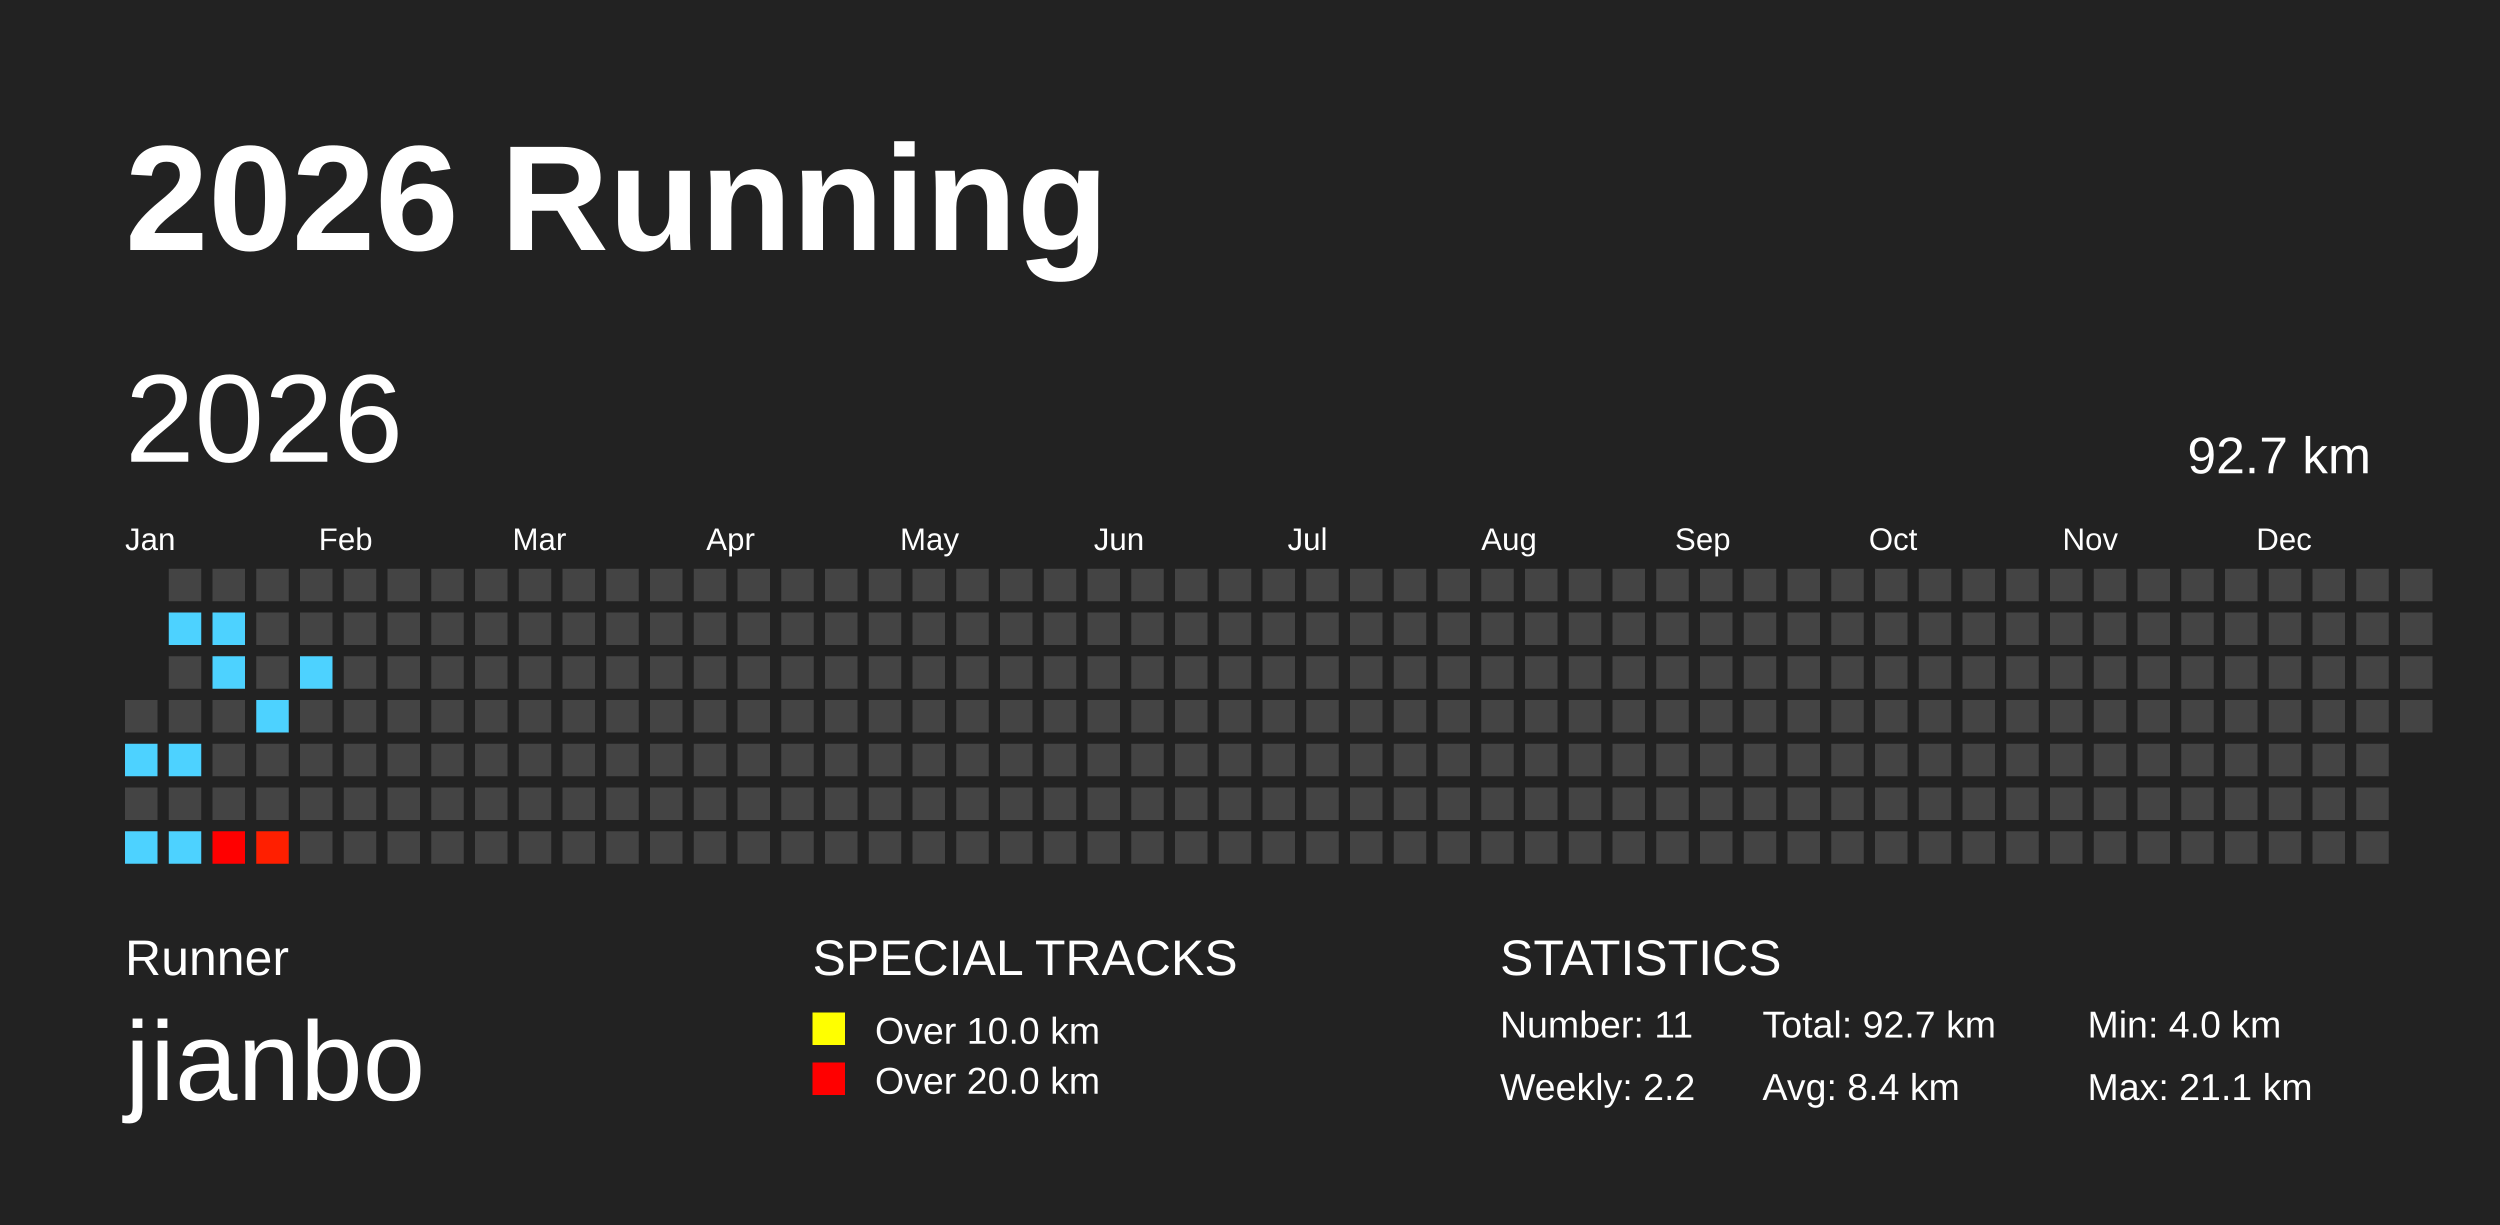
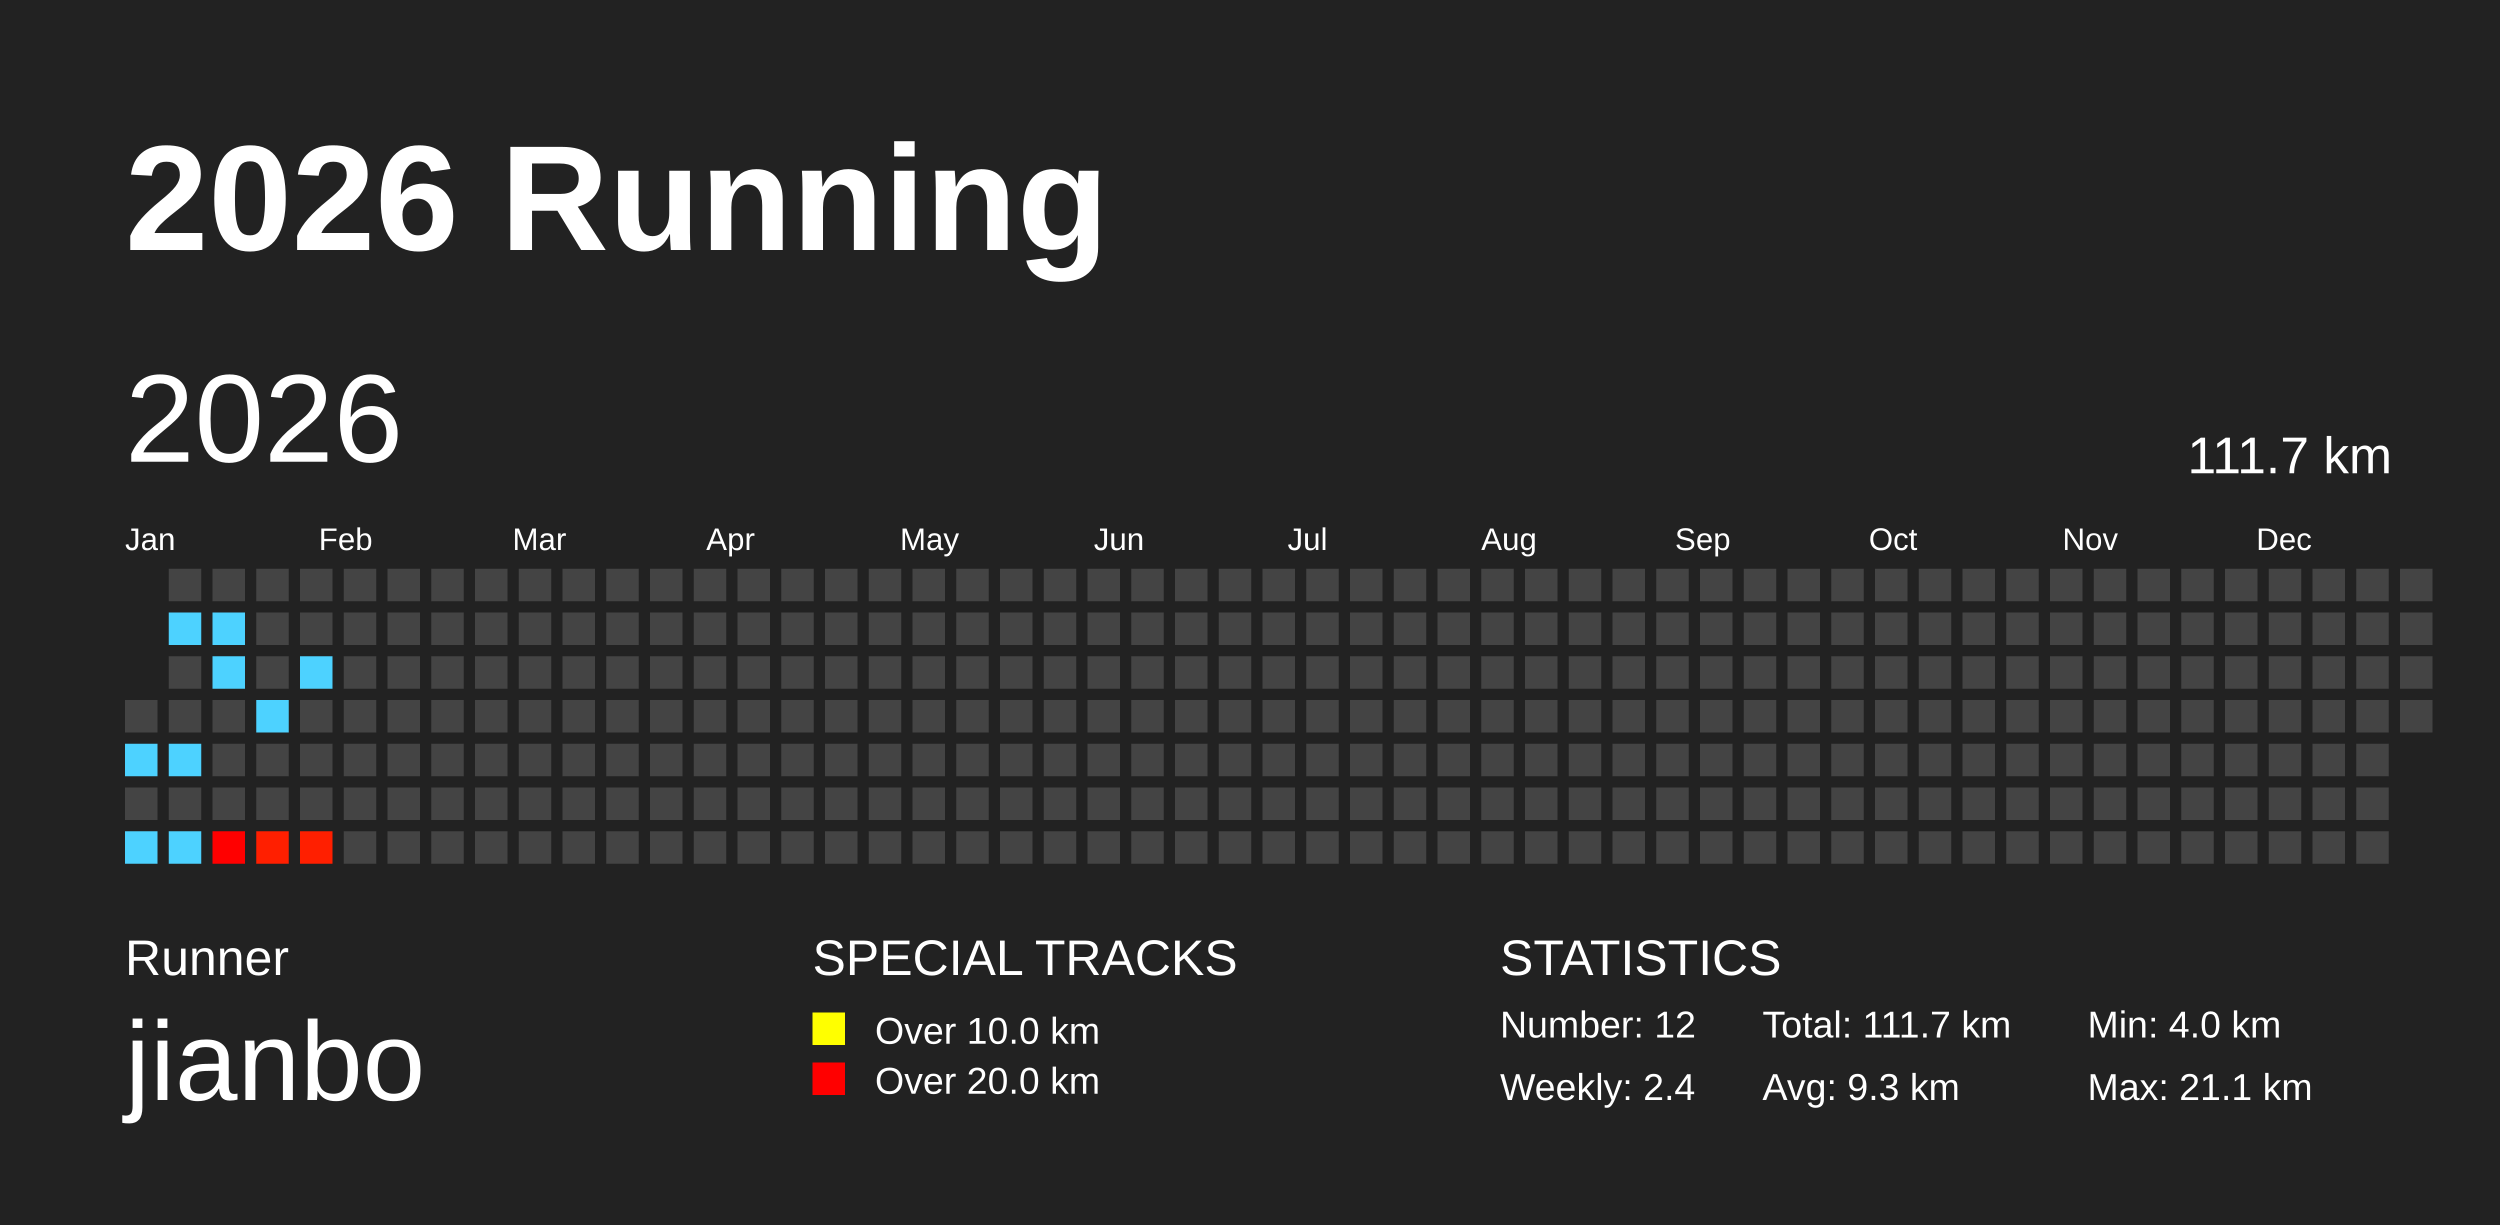
<svg xmlns="http://www.w3.org/2000/svg" baseProfile="full" height="98mm" version="1.1" viewBox="0,0,200,98" width="200mm">
  <defs />
  <rect fill="#222222" height="98" width="200" x="0" y="0" />
  <text fill="#FFFFFF" style="font-size:12px; font-family:Arial; font-weight:bold;" x="10" y="20">2026 Running</text>
  <text fill="#FFFFFF" style="font-size:4px; font-family:Arial" x="10" y="78">Runner</text>
  <text fill="#FFFFFF" style="font-size:9px; font-family:Arial" x="10" y="88">jianbo</text>
  <text fill="#FFFFFF" style="font-size:4px; font-family:Arial" x="65" y="78">SPECIAL TRACKS</text>
  <rect fill="yellow" height="2.6" width="2.6" x="65" y="81" />
  <text fill="#FFFFFF" style="font-size:3px; font-family:Arial" x="70" y="83.5">Over 10.0 km</text>
  <rect fill="red" height="2.6" width="2.6" x="65" y="85" />
  <text fill="#FFFFFF" style="font-size:3px; font-family:Arial" x="70" y="87.5">Over 20.0 km</text>
  <text fill="#FFFFFF" style="font-size:4px; font-family:Arial" x="120" y="78">STATISTICS</text>
-   <text fill="#FFFFFF" style="font-size:3px; font-family:Arial" x="120" y="83">Number: 11</text>
-   <text fill="#FFFFFF" style="font-size:3px; font-family:Arial" x="120" y="88">Weekly: 2.2</text>
-   <text fill="#FFFFFF" style="font-size:3px; font-family:Arial" x="141" y="83">Total: 92.7 km</text>
-   <text fill="#FFFFFF" style="font-size:3px; font-family:Arial" x="141" y="88">Avg: 8.4 km</text>
+   <text fill="#FFFFFF" style="font-size:3px; font-family:Arial" x="120" y="83">Number: 12</text>
+   <text fill="#FFFFFF" style="font-size:3px; font-family:Arial" x="120" y="88">Weekly: 2.4</text>
+   <text fill="#FFFFFF" style="font-size:3px; font-family:Arial" x="141" y="83">Total: 111.7 km</text>
+   <text fill="#FFFFFF" style="font-size:3px; font-family:Arial" x="141" y="88">Avg: 9.3 km</text>
  <text fill="#FFFFFF" style="font-size:3px; font-family:Arial" x="167" y="83">Min: 4.0 km</text>
  <text fill="#FFFFFF" style="font-size:3px; font-family:Arial" x="167" y="88">Max: 21.1 km</text>
  <text dominant-baseline="hanging" fill="#FFFFFF" style="font-size:10.0px; font-family:Arial;" x="10" y="30">2026</text>
-   <text dominant-baseline="hanging" fill="#FFFFFF" style="font-size:4.125px; font-family:Arial;" x="175" y="35">92.7 km</text>
+   <text dominant-baseline="hanging" fill="#FFFFFF" style="font-size:4.125px; font-family:Arial;" x="175" y="35">111.7 km</text>
  <text fill="#FFFFFF" style="font-size:2.5px; font-family:Arial" x="10.0" y="44">Jan</text>
  <text fill="#FFFFFF" style="font-size:2.5px; font-family:Arial" x="25.5" y="44">Feb</text>
  <text fill="#FFFFFF" style="font-size:2.5px; font-family:Arial" x="41.0" y="44">Mar</text>
  <text fill="#FFFFFF" style="font-size:2.5px; font-family:Arial" x="56.5" y="44">Apr</text>
  <text fill="#FFFFFF" style="font-size:2.5px; font-family:Arial" x="72.0" y="44">May</text>
  <text fill="#FFFFFF" style="font-size:2.5px; font-family:Arial" x="87.5" y="44">Jun</text>
  <text fill="#FFFFFF" style="font-size:2.5px; font-family:Arial" x="103.0" y="44">Jul</text>
  <text fill="#FFFFFF" style="font-size:2.5px; font-family:Arial" x="118.5" y="44">Aug</text>
  <text fill="#FFFFFF" style="font-size:2.5px; font-family:Arial" x="134.0" y="44">Sep</text>
  <text fill="#FFFFFF" style="font-size:2.5px; font-family:Arial" x="149.5" y="44">Oct</text>
  <text fill="#FFFFFF" style="font-size:2.5px; font-family:Arial" x="165.0" y="44">Nov</text>
  <text fill="#FFFFFF" style="font-size:2.5px; font-family:Arial" x="180.5" y="44">Dec</text>
  <rect fill="#444444" height="2.6" width="2.6" x="10.0" y="56.0" />
  <rect fill="#4dd2ff" height="2.6" width="2.6" x="10.0" y="59.5" />
  <rect fill="#444444" height="2.6" width="2.6" x="10.0" y="63.0" />
  <rect fill="#4dd2ff" height="2.6" width="2.6" x="10.0" y="66.5" />
  <rect fill="#444444" height="2.6" width="2.6" x="13.5" y="45.5" />
  <rect fill="#4dd2ff" height="2.6" width="2.6" x="13.5" y="49.0" />
  <rect fill="#444444" height="2.6" width="2.6" x="13.5" y="52.5" />
  <rect fill="#444444" height="2.6" width="2.6" x="13.5" y="56.0" />
  <rect fill="#4dd2ff" height="2.6" width="2.6" x="13.5" y="59.5" />
  <rect fill="#444444" height="2.6" width="2.6" x="13.5" y="63.0" />
  <rect fill="#4dd2ff" height="2.6" width="2.6" x="13.5" y="66.5" />
  <rect fill="#444444" height="2.6" width="2.6" x="17.0" y="45.5" />
  <rect fill="#4dd2ff" height="2.6" width="2.6" x="17.0" y="49.0" />
  <rect fill="#4dd2ff" height="2.6" width="2.6" x="17.0" y="52.5" />
  <rect fill="#444444" height="2.6" width="2.6" x="17.0" y="56.0" />
  <rect fill="#444444" height="2.6" width="2.6" x="17.0" y="59.5" />
  <rect fill="#444444" height="2.6" width="2.6" x="17.0" y="63.0" />
  <rect fill="red" height="2.6" width="2.6" x="17.0" y="66.5" />
  <rect fill="#444444" height="2.6" width="2.6" x="20.5" y="45.5" />
  <rect fill="#444444" height="2.6" width="2.6" x="20.5" y="49.0" />
  <rect fill="#444444" height="2.6" width="2.6" x="20.5" y="52.5" />
  <rect fill="#4dd2ff" height="2.6" width="2.6" x="20.5" y="56.0" />
  <rect fill="#444444" height="2.6" width="2.6" x="20.5" y="59.5" />
  <rect fill="#444444" height="2.6" width="2.6" x="20.5" y="63.0" />
  <rect fill="#ff1f00" height="2.6" width="2.6" x="20.5" y="66.5" />
  <rect fill="#444444" height="2.6" width="2.6" x="24.0" y="45.5" />
  <rect fill="#444444" height="2.6" width="2.6" x="24.0" y="49.0" />
  <rect fill="#4dd2ff" height="2.6" width="2.6" x="24.0" y="52.5" />
  <rect fill="#444444" height="2.6" width="2.6" x="24.0" y="56.0" />
  <rect fill="#444444" height="2.6" width="2.6" x="24.0" y="59.5" />
  <rect fill="#444444" height="2.6" width="2.6" x="24.0" y="63.0" />
-   <rect fill="#444444" height="2.6" width="2.6" x="24.0" y="66.5" />
+   <rect fill="#ff1f00" height="2.6" width="2.6" x="24.0" y="66.5" />
  <rect fill="#444444" height="2.6" width="2.6" x="27.5" y="45.5" />
  <rect fill="#444444" height="2.6" width="2.6" x="27.5" y="49.0" />
  <rect fill="#444444" height="2.6" width="2.6" x="27.5" y="52.5" />
  <rect fill="#444444" height="2.6" width="2.6" x="27.5" y="56.0" />
  <rect fill="#444444" height="2.6" width="2.6" x="27.5" y="59.5" />
  <rect fill="#444444" height="2.6" width="2.6" x="27.5" y="63.0" />
  <rect fill="#444444" height="2.6" width="2.6" x="27.5" y="66.5" />
  <rect fill="#444444" height="2.6" width="2.6" x="31.0" y="45.5" />
  <rect fill="#444444" height="2.6" width="2.6" x="31.0" y="49.0" />
  <rect fill="#444444" height="2.6" width="2.6" x="31.0" y="52.5" />
  <rect fill="#444444" height="2.6" width="2.6" x="31.0" y="56.0" />
  <rect fill="#444444" height="2.6" width="2.6" x="31.0" y="59.5" />
  <rect fill="#444444" height="2.6" width="2.6" x="31.0" y="63.0" />
  <rect fill="#444444" height="2.6" width="2.6" x="31.0" y="66.5" />
  <rect fill="#444444" height="2.6" width="2.6" x="34.5" y="45.5" />
  <rect fill="#444444" height="2.6" width="2.6" x="34.5" y="49.0" />
  <rect fill="#444444" height="2.6" width="2.6" x="34.5" y="52.5" />
  <rect fill="#444444" height="2.6" width="2.6" x="34.5" y="56.0" />
  <rect fill="#444444" height="2.6" width="2.6" x="34.5" y="59.5" />
  <rect fill="#444444" height="2.6" width="2.6" x="34.5" y="63.0" />
  <rect fill="#444444" height="2.6" width="2.6" x="34.5" y="66.5" />
  <rect fill="#444444" height="2.6" width="2.6" x="38.0" y="45.5" />
  <rect fill="#444444" height="2.6" width="2.6" x="38.0" y="49.0" />
  <rect fill="#444444" height="2.6" width="2.6" x="38.0" y="52.5" />
  <rect fill="#444444" height="2.6" width="2.6" x="38.0" y="56.0" />
  <rect fill="#444444" height="2.6" width="2.6" x="38.0" y="59.5" />
  <rect fill="#444444" height="2.6" width="2.6" x="38.0" y="63.0" />
  <rect fill="#444444" height="2.6" width="2.6" x="38.0" y="66.5" />
  <rect fill="#444444" height="2.6" width="2.6" x="41.5" y="45.5" />
  <rect fill="#444444" height="2.6" width="2.6" x="41.5" y="49.0" />
  <rect fill="#444444" height="2.6" width="2.6" x="41.5" y="52.5" />
  <rect fill="#444444" height="2.6" width="2.6" x="41.5" y="56.0" />
  <rect fill="#444444" height="2.6" width="2.6" x="41.5" y="59.5" />
  <rect fill="#444444" height="2.6" width="2.6" x="41.5" y="63.0" />
  <rect fill="#444444" height="2.6" width="2.6" x="41.5" y="66.5" />
  <rect fill="#444444" height="2.6" width="2.6" x="45.0" y="45.5" />
  <rect fill="#444444" height="2.6" width="2.6" x="45.0" y="49.0" />
  <rect fill="#444444" height="2.6" width="2.6" x="45.0" y="52.5" />
  <rect fill="#444444" height="2.6" width="2.6" x="45.0" y="56.0" />
  <rect fill="#444444" height="2.6" width="2.6" x="45.0" y="59.5" />
  <rect fill="#444444" height="2.6" width="2.6" x="45.0" y="63.0" />
  <rect fill="#444444" height="2.6" width="2.6" x="45.0" y="66.5" />
  <rect fill="#444444" height="2.6" width="2.6" x="48.5" y="45.5" />
  <rect fill="#444444" height="2.6" width="2.6" x="48.5" y="49.0" />
  <rect fill="#444444" height="2.6" width="2.6" x="48.5" y="52.5" />
  <rect fill="#444444" height="2.6" width="2.6" x="48.5" y="56.0" />
  <rect fill="#444444" height="2.6" width="2.6" x="48.5" y="59.5" />
  <rect fill="#444444" height="2.6" width="2.6" x="48.5" y="63.0" />
  <rect fill="#444444" height="2.6" width="2.6" x="48.5" y="66.5" />
  <rect fill="#444444" height="2.6" width="2.6" x="52.0" y="45.5" />
  <rect fill="#444444" height="2.6" width="2.6" x="52.0" y="49.0" />
  <rect fill="#444444" height="2.6" width="2.6" x="52.0" y="52.5" />
  <rect fill="#444444" height="2.6" width="2.6" x="52.0" y="56.0" />
  <rect fill="#444444" height="2.6" width="2.6" x="52.0" y="59.5" />
  <rect fill="#444444" height="2.6" width="2.6" x="52.0" y="63.0" />
  <rect fill="#444444" height="2.6" width="2.6" x="52.0" y="66.5" />
  <rect fill="#444444" height="2.6" width="2.6" x="55.5" y="45.5" />
  <rect fill="#444444" height="2.6" width="2.6" x="55.5" y="49.0" />
  <rect fill="#444444" height="2.6" width="2.6" x="55.5" y="52.5" />
  <rect fill="#444444" height="2.6" width="2.6" x="55.5" y="56.0" />
  <rect fill="#444444" height="2.6" width="2.6" x="55.5" y="59.5" />
  <rect fill="#444444" height="2.6" width="2.6" x="55.5" y="63.0" />
  <rect fill="#444444" height="2.6" width="2.6" x="55.5" y="66.5" />
  <rect fill="#444444" height="2.6" width="2.6" x="59.0" y="45.5" />
  <rect fill="#444444" height="2.6" width="2.6" x="59.0" y="49.0" />
  <rect fill="#444444" height="2.6" width="2.6" x="59.0" y="52.5" />
  <rect fill="#444444" height="2.6" width="2.6" x="59.0" y="56.0" />
  <rect fill="#444444" height="2.6" width="2.6" x="59.0" y="59.5" />
  <rect fill="#444444" height="2.6" width="2.6" x="59.0" y="63.0" />
  <rect fill="#444444" height="2.6" width="2.6" x="59.0" y="66.5" />
  <rect fill="#444444" height="2.6" width="2.6" x="62.5" y="45.5" />
  <rect fill="#444444" height="2.6" width="2.6" x="62.5" y="49.0" />
  <rect fill="#444444" height="2.6" width="2.6" x="62.5" y="52.5" />
  <rect fill="#444444" height="2.6" width="2.6" x="62.5" y="56.0" />
  <rect fill="#444444" height="2.6" width="2.6" x="62.5" y="59.5" />
  <rect fill="#444444" height="2.6" width="2.6" x="62.5" y="63.0" />
  <rect fill="#444444" height="2.6" width="2.6" x="62.5" y="66.5" />
  <rect fill="#444444" height="2.6" width="2.6" x="66.0" y="45.5" />
  <rect fill="#444444" height="2.6" width="2.6" x="66.0" y="49.0" />
  <rect fill="#444444" height="2.6" width="2.6" x="66.0" y="52.5" />
  <rect fill="#444444" height="2.6" width="2.6" x="66.0" y="56.0" />
  <rect fill="#444444" height="2.6" width="2.6" x="66.0" y="59.5" />
  <rect fill="#444444" height="2.6" width="2.6" x="66.0" y="63.0" />
  <rect fill="#444444" height="2.6" width="2.6" x="66.0" y="66.5" />
  <rect fill="#444444" height="2.6" width="2.6" x="69.5" y="45.5" />
  <rect fill="#444444" height="2.6" width="2.6" x="69.5" y="49.0" />
  <rect fill="#444444" height="2.6" width="2.6" x="69.5" y="52.5" />
  <rect fill="#444444" height="2.6" width="2.6" x="69.5" y="56.0" />
  <rect fill="#444444" height="2.6" width="2.6" x="69.5" y="59.5" />
  <rect fill="#444444" height="2.6" width="2.6" x="69.5" y="63.0" />
  <rect fill="#444444" height="2.6" width="2.6" x="69.5" y="66.5" />
  <rect fill="#444444" height="2.6" width="2.6" x="73.0" y="45.5" />
  <rect fill="#444444" height="2.6" width="2.6" x="73.0" y="49.0" />
  <rect fill="#444444" height="2.6" width="2.6" x="73.0" y="52.5" />
  <rect fill="#444444" height="2.6" width="2.6" x="73.0" y="56.0" />
  <rect fill="#444444" height="2.6" width="2.6" x="73.0" y="59.5" />
  <rect fill="#444444" height="2.6" width="2.6" x="73.0" y="63.0" />
  <rect fill="#444444" height="2.6" width="2.6" x="73.0" y="66.5" />
  <rect fill="#444444" height="2.6" width="2.6" x="76.5" y="45.5" />
  <rect fill="#444444" height="2.6" width="2.6" x="76.5" y="49.0" />
  <rect fill="#444444" height="2.6" width="2.6" x="76.5" y="52.5" />
  <rect fill="#444444" height="2.6" width="2.6" x="76.5" y="56.0" />
  <rect fill="#444444" height="2.6" width="2.6" x="76.5" y="59.5" />
  <rect fill="#444444" height="2.6" width="2.6" x="76.5" y="63.0" />
  <rect fill="#444444" height="2.6" width="2.6" x="76.5" y="66.5" />
  <rect fill="#444444" height="2.6" width="2.6" x="80.0" y="45.5" />
  <rect fill="#444444" height="2.6" width="2.6" x="80.0" y="49.0" />
  <rect fill="#444444" height="2.6" width="2.6" x="80.0" y="52.5" />
  <rect fill="#444444" height="2.6" width="2.6" x="80.0" y="56.0" />
  <rect fill="#444444" height="2.6" width="2.6" x="80.0" y="59.5" />
  <rect fill="#444444" height="2.6" width="2.6" x="80.0" y="63.0" />
  <rect fill="#444444" height="2.6" width="2.6" x="80.0" y="66.5" />
  <rect fill="#444444" height="2.6" width="2.6" x="83.5" y="45.5" />
  <rect fill="#444444" height="2.6" width="2.6" x="83.5" y="49.0" />
  <rect fill="#444444" height="2.6" width="2.6" x="83.5" y="52.5" />
  <rect fill="#444444" height="2.6" width="2.6" x="83.5" y="56.0" />
  <rect fill="#444444" height="2.6" width="2.6" x="83.5" y="59.5" />
  <rect fill="#444444" height="2.6" width="2.6" x="83.5" y="63.0" />
  <rect fill="#444444" height="2.6" width="2.6" x="83.5" y="66.5" />
  <rect fill="#444444" height="2.6" width="2.6" x="87.0" y="45.5" />
  <rect fill="#444444" height="2.6" width="2.6" x="87.0" y="49.0" />
  <rect fill="#444444" height="2.6" width="2.6" x="87.0" y="52.5" />
  <rect fill="#444444" height="2.6" width="2.6" x="87.0" y="56.0" />
  <rect fill="#444444" height="2.6" width="2.6" x="87.0" y="59.5" />
  <rect fill="#444444" height="2.6" width="2.6" x="87.0" y="63.0" />
  <rect fill="#444444" height="2.6" width="2.6" x="87.0" y="66.5" />
  <rect fill="#444444" height="2.6" width="2.6" x="90.5" y="45.5" />
  <rect fill="#444444" height="2.6" width="2.6" x="90.5" y="49.0" />
  <rect fill="#444444" height="2.6" width="2.6" x="90.5" y="52.5" />
  <rect fill="#444444" height="2.6" width="2.6" x="90.5" y="56.0" />
  <rect fill="#444444" height="2.6" width="2.6" x="90.5" y="59.5" />
  <rect fill="#444444" height="2.6" width="2.6" x="90.5" y="63.0" />
  <rect fill="#444444" height="2.6" width="2.6" x="90.5" y="66.5" />
  <rect fill="#444444" height="2.6" width="2.6" x="94.0" y="45.5" />
  <rect fill="#444444" height="2.6" width="2.6" x="94.0" y="49.0" />
  <rect fill="#444444" height="2.6" width="2.6" x="94.0" y="52.5" />
  <rect fill="#444444" height="2.6" width="2.6" x="94.0" y="56.0" />
  <rect fill="#444444" height="2.6" width="2.6" x="94.0" y="59.5" />
  <rect fill="#444444" height="2.6" width="2.6" x="94.0" y="63.0" />
  <rect fill="#444444" height="2.6" width="2.6" x="94.0" y="66.5" />
  <rect fill="#444444" height="2.6" width="2.6" x="97.5" y="45.5" />
  <rect fill="#444444" height="2.6" width="2.6" x="97.5" y="49.0" />
  <rect fill="#444444" height="2.6" width="2.6" x="97.5" y="52.5" />
  <rect fill="#444444" height="2.6" width="2.6" x="97.5" y="56.0" />
  <rect fill="#444444" height="2.6" width="2.6" x="97.5" y="59.5" />
  <rect fill="#444444" height="2.6" width="2.6" x="97.5" y="63.0" />
  <rect fill="#444444" height="2.6" width="2.6" x="97.5" y="66.5" />
  <rect fill="#444444" height="2.6" width="2.6" x="101.0" y="45.5" />
  <rect fill="#444444" height="2.6" width="2.6" x="101.0" y="49.0" />
  <rect fill="#444444" height="2.6" width="2.6" x="101.0" y="52.5" />
  <rect fill="#444444" height="2.6" width="2.6" x="101.0" y="56.0" />
  <rect fill="#444444" height="2.6" width="2.6" x="101.0" y="59.5" />
  <rect fill="#444444" height="2.6" width="2.6" x="101.0" y="63.0" />
  <rect fill="#444444" height="2.6" width="2.6" x="101.0" y="66.5" />
  <rect fill="#444444" height="2.6" width="2.6" x="104.5" y="45.5" />
  <rect fill="#444444" height="2.6" width="2.6" x="104.5" y="49.0" />
  <rect fill="#444444" height="2.6" width="2.6" x="104.5" y="52.5" />
  <rect fill="#444444" height="2.6" width="2.6" x="104.5" y="56.0" />
  <rect fill="#444444" height="2.6" width="2.6" x="104.5" y="59.5" />
  <rect fill="#444444" height="2.6" width="2.6" x="104.5" y="63.0" />
  <rect fill="#444444" height="2.6" width="2.6" x="104.5" y="66.5" />
  <rect fill="#444444" height="2.6" width="2.6" x="108.0" y="45.5" />
  <rect fill="#444444" height="2.6" width="2.6" x="108.0" y="49.0" />
  <rect fill="#444444" height="2.6" width="2.6" x="108.0" y="52.5" />
  <rect fill="#444444" height="2.6" width="2.6" x="108.0" y="56.0" />
  <rect fill="#444444" height="2.6" width="2.6" x="108.0" y="59.5" />
  <rect fill="#444444" height="2.6" width="2.6" x="108.0" y="63.0" />
  <rect fill="#444444" height="2.6" width="2.6" x="108.0" y="66.5" />
  <rect fill="#444444" height="2.6" width="2.6" x="111.5" y="45.5" />
  <rect fill="#444444" height="2.6" width="2.6" x="111.5" y="49.0" />
  <rect fill="#444444" height="2.6" width="2.6" x="111.5" y="52.5" />
  <rect fill="#444444" height="2.6" width="2.6" x="111.5" y="56.0" />
  <rect fill="#444444" height="2.6" width="2.6" x="111.5" y="59.5" />
  <rect fill="#444444" height="2.6" width="2.6" x="111.5" y="63.0" />
  <rect fill="#444444" height="2.6" width="2.6" x="111.5" y="66.5" />
  <rect fill="#444444" height="2.6" width="2.6" x="115.0" y="45.5" />
  <rect fill="#444444" height="2.6" width="2.6" x="115.0" y="49.0" />
  <rect fill="#444444" height="2.6" width="2.6" x="115.0" y="52.5" />
  <rect fill="#444444" height="2.6" width="2.6" x="115.0" y="56.0" />
  <rect fill="#444444" height="2.6" width="2.6" x="115.0" y="59.5" />
  <rect fill="#444444" height="2.6" width="2.6" x="115.0" y="63.0" />
  <rect fill="#444444" height="2.6" width="2.6" x="115.0" y="66.5" />
  <rect fill="#444444" height="2.6" width="2.6" x="118.5" y="45.5" />
  <rect fill="#444444" height="2.6" width="2.6" x="118.5" y="49.0" />
  <rect fill="#444444" height="2.6" width="2.6" x="118.5" y="52.5" />
  <rect fill="#444444" height="2.6" width="2.6" x="118.5" y="56.0" />
  <rect fill="#444444" height="2.6" width="2.6" x="118.5" y="59.5" />
  <rect fill="#444444" height="2.6" width="2.6" x="118.5" y="63.0" />
  <rect fill="#444444" height="2.6" width="2.6" x="118.5" y="66.5" />
  <rect fill="#444444" height="2.6" width="2.6" x="122.0" y="45.5" />
  <rect fill="#444444" height="2.6" width="2.6" x="122.0" y="49.0" />
  <rect fill="#444444" height="2.6" width="2.6" x="122.0" y="52.5" />
  <rect fill="#444444" height="2.6" width="2.6" x="122.0" y="56.0" />
  <rect fill="#444444" height="2.6" width="2.6" x="122.0" y="59.5" />
  <rect fill="#444444" height="2.6" width="2.6" x="122.0" y="63.0" />
  <rect fill="#444444" height="2.6" width="2.6" x="122.0" y="66.5" />
  <rect fill="#444444" height="2.6" width="2.6" x="125.5" y="45.5" />
  <rect fill="#444444" height="2.6" width="2.6" x="125.5" y="49.0" />
  <rect fill="#444444" height="2.6" width="2.6" x="125.5" y="52.5" />
  <rect fill="#444444" height="2.6" width="2.6" x="125.5" y="56.0" />
  <rect fill="#444444" height="2.6" width="2.6" x="125.5" y="59.5" />
  <rect fill="#444444" height="2.6" width="2.6" x="125.5" y="63.0" />
  <rect fill="#444444" height="2.6" width="2.6" x="125.5" y="66.5" />
  <rect fill="#444444" height="2.6" width="2.6" x="129.0" y="45.5" />
  <rect fill="#444444" height="2.6" width="2.6" x="129.0" y="49.0" />
  <rect fill="#444444" height="2.6" width="2.6" x="129.0" y="52.5" />
  <rect fill="#444444" height="2.6" width="2.6" x="129.0" y="56.0" />
  <rect fill="#444444" height="2.6" width="2.6" x="129.0" y="59.5" />
  <rect fill="#444444" height="2.6" width="2.6" x="129.0" y="63.0" />
  <rect fill="#444444" height="2.6" width="2.6" x="129.0" y="66.5" />
  <rect fill="#444444" height="2.6" width="2.6" x="132.5" y="45.5" />
  <rect fill="#444444" height="2.6" width="2.6" x="132.5" y="49.0" />
  <rect fill="#444444" height="2.6" width="2.6" x="132.5" y="52.5" />
  <rect fill="#444444" height="2.6" width="2.6" x="132.5" y="56.0" />
  <rect fill="#444444" height="2.6" width="2.6" x="132.5" y="59.5" />
  <rect fill="#444444" height="2.6" width="2.6" x="132.5" y="63.0" />
  <rect fill="#444444" height="2.6" width="2.6" x="132.5" y="66.5" />
  <rect fill="#444444" height="2.6" width="2.6" x="136.0" y="45.5" />
  <rect fill="#444444" height="2.6" width="2.6" x="136.0" y="49.0" />
  <rect fill="#444444" height="2.6" width="2.6" x="136.0" y="52.5" />
  <rect fill="#444444" height="2.6" width="2.6" x="136.0" y="56.0" />
  <rect fill="#444444" height="2.6" width="2.6" x="136.0" y="59.5" />
  <rect fill="#444444" height="2.6" width="2.6" x="136.0" y="63.0" />
  <rect fill="#444444" height="2.6" width="2.6" x="136.0" y="66.5" />
  <rect fill="#444444" height="2.6" width="2.6" x="139.5" y="45.5" />
  <rect fill="#444444" height="2.6" width="2.6" x="139.5" y="49.0" />
  <rect fill="#444444" height="2.6" width="2.6" x="139.5" y="52.5" />
  <rect fill="#444444" height="2.6" width="2.6" x="139.5" y="56.0" />
  <rect fill="#444444" height="2.6" width="2.6" x="139.5" y="59.5" />
  <rect fill="#444444" height="2.6" width="2.6" x="139.5" y="63.0" />
  <rect fill="#444444" height="2.6" width="2.6" x="139.5" y="66.5" />
  <rect fill="#444444" height="2.6" width="2.6" x="143.0" y="45.5" />
  <rect fill="#444444" height="2.6" width="2.6" x="143.0" y="49.0" />
  <rect fill="#444444" height="2.6" width="2.6" x="143.0" y="52.5" />
  <rect fill="#444444" height="2.6" width="2.6" x="143.0" y="56.0" />
  <rect fill="#444444" height="2.6" width="2.6" x="143.0" y="59.5" />
  <rect fill="#444444" height="2.6" width="2.6" x="143.0" y="63.0" />
  <rect fill="#444444" height="2.6" width="2.6" x="143.0" y="66.5" />
  <rect fill="#444444" height="2.6" width="2.6" x="146.5" y="45.5" />
  <rect fill="#444444" height="2.6" width="2.6" x="146.5" y="49.0" />
  <rect fill="#444444" height="2.6" width="2.6" x="146.5" y="52.5" />
  <rect fill="#444444" height="2.6" width="2.6" x="146.5" y="56.0" />
  <rect fill="#444444" height="2.6" width="2.6" x="146.5" y="59.5" />
  <rect fill="#444444" height="2.6" width="2.6" x="146.5" y="63.0" />
  <rect fill="#444444" height="2.6" width="2.6" x="146.5" y="66.5" />
  <rect fill="#444444" height="2.6" width="2.6" x="150.0" y="45.5" />
  <rect fill="#444444" height="2.6" width="2.6" x="150.0" y="49.0" />
  <rect fill="#444444" height="2.6" width="2.6" x="150.0" y="52.5" />
  <rect fill="#444444" height="2.6" width="2.6" x="150.0" y="56.0" />
  <rect fill="#444444" height="2.6" width="2.6" x="150.0" y="59.5" />
  <rect fill="#444444" height="2.6" width="2.6" x="150.0" y="63.0" />
  <rect fill="#444444" height="2.6" width="2.6" x="150.0" y="66.5" />
  <rect fill="#444444" height="2.6" width="2.6" x="153.5" y="45.5" />
  <rect fill="#444444" height="2.6" width="2.6" x="153.5" y="49.0" />
  <rect fill="#444444" height="2.6" width="2.6" x="153.5" y="52.5" />
  <rect fill="#444444" height="2.6" width="2.6" x="153.5" y="56.0" />
  <rect fill="#444444" height="2.6" width="2.6" x="153.5" y="59.5" />
  <rect fill="#444444" height="2.6" width="2.6" x="153.5" y="63.0" />
  <rect fill="#444444" height="2.6" width="2.6" x="153.5" y="66.5" />
  <rect fill="#444444" height="2.6" width="2.6" x="157.0" y="45.5" />
  <rect fill="#444444" height="2.6" width="2.6" x="157.0" y="49.0" />
  <rect fill="#444444" height="2.6" width="2.6" x="157.0" y="52.5" />
  <rect fill="#444444" height="2.6" width="2.6" x="157.0" y="56.0" />
  <rect fill="#444444" height="2.6" width="2.6" x="157.0" y="59.5" />
  <rect fill="#444444" height="2.6" width="2.6" x="157.0" y="63.0" />
  <rect fill="#444444" height="2.6" width="2.6" x="157.0" y="66.5" />
  <rect fill="#444444" height="2.6" width="2.6" x="160.5" y="45.5" />
  <rect fill="#444444" height="2.6" width="2.6" x="160.5" y="49.0" />
  <rect fill="#444444" height="2.6" width="2.6" x="160.5" y="52.5" />
  <rect fill="#444444" height="2.6" width="2.6" x="160.5" y="56.0" />
  <rect fill="#444444" height="2.6" width="2.6" x="160.5" y="59.5" />
  <rect fill="#444444" height="2.6" width="2.6" x="160.5" y="63.0" />
  <rect fill="#444444" height="2.6" width="2.6" x="160.5" y="66.5" />
  <rect fill="#444444" height="2.6" width="2.6" x="164.0" y="45.5" />
  <rect fill="#444444" height="2.6" width="2.6" x="164.0" y="49.0" />
  <rect fill="#444444" height="2.6" width="2.6" x="164.0" y="52.5" />
  <rect fill="#444444" height="2.6" width="2.6" x="164.0" y="56.0" />
  <rect fill="#444444" height="2.6" width="2.6" x="164.0" y="59.5" />
  <rect fill="#444444" height="2.6" width="2.6" x="164.0" y="63.0" />
  <rect fill="#444444" height="2.6" width="2.6" x="164.0" y="66.5" />
  <rect fill="#444444" height="2.6" width="2.6" x="167.5" y="45.5" />
  <rect fill="#444444" height="2.6" width="2.6" x="167.5" y="49.0" />
  <rect fill="#444444" height="2.6" width="2.6" x="167.5" y="52.5" />
  <rect fill="#444444" height="2.6" width="2.6" x="167.5" y="56.0" />
  <rect fill="#444444" height="2.6" width="2.6" x="167.5" y="59.5" />
  <rect fill="#444444" height="2.6" width="2.6" x="167.5" y="63.0" />
  <rect fill="#444444" height="2.6" width="2.6" x="167.5" y="66.5" />
  <rect fill="#444444" height="2.6" width="2.6" x="171.0" y="45.5" />
  <rect fill="#444444" height="2.6" width="2.6" x="171.0" y="49.0" />
  <rect fill="#444444" height="2.6" width="2.6" x="171.0" y="52.5" />
  <rect fill="#444444" height="2.6" width="2.6" x="171.0" y="56.0" />
  <rect fill="#444444" height="2.6" width="2.6" x="171.0" y="59.5" />
  <rect fill="#444444" height="2.6" width="2.6" x="171.0" y="63.0" />
  <rect fill="#444444" height="2.6" width="2.6" x="171.0" y="66.5" />
  <rect fill="#444444" height="2.6" width="2.6" x="174.5" y="45.5" />
  <rect fill="#444444" height="2.6" width="2.6" x="174.5" y="49.0" />
  <rect fill="#444444" height="2.6" width="2.6" x="174.5" y="52.5" />
  <rect fill="#444444" height="2.6" width="2.6" x="174.5" y="56.0" />
  <rect fill="#444444" height="2.6" width="2.6" x="174.5" y="59.5" />
  <rect fill="#444444" height="2.6" width="2.6" x="174.5" y="63.0" />
  <rect fill="#444444" height="2.6" width="2.6" x="174.5" y="66.5" />
  <rect fill="#444444" height="2.6" width="2.6" x="178.0" y="45.5" />
  <rect fill="#444444" height="2.6" width="2.6" x="178.0" y="49.0" />
  <rect fill="#444444" height="2.6" width="2.6" x="178.0" y="52.5" />
  <rect fill="#444444" height="2.6" width="2.6" x="178.0" y="56.0" />
  <rect fill="#444444" height="2.6" width="2.6" x="178.0" y="59.5" />
  <rect fill="#444444" height="2.6" width="2.6" x="178.0" y="63.0" />
  <rect fill="#444444" height="2.6" width="2.6" x="178.0" y="66.5" />
  <rect fill="#444444" height="2.6" width="2.6" x="181.5" y="45.5" />
  <rect fill="#444444" height="2.6" width="2.6" x="181.5" y="49.0" />
  <rect fill="#444444" height="2.6" width="2.6" x="181.5" y="52.5" />
  <rect fill="#444444" height="2.6" width="2.6" x="181.5" y="56.0" />
  <rect fill="#444444" height="2.6" width="2.6" x="181.5" y="59.5" />
  <rect fill="#444444" height="2.6" width="2.6" x="181.5" y="63.0" />
  <rect fill="#444444" height="2.6" width="2.6" x="181.5" y="66.5" />
  <rect fill="#444444" height="2.6" width="2.6" x="185.0" y="45.5" />
  <rect fill="#444444" height="2.6" width="2.6" x="185.0" y="49.0" />
  <rect fill="#444444" height="2.6" width="2.6" x="185.0" y="52.5" />
  <rect fill="#444444" height="2.6" width="2.6" x="185.0" y="56.0" />
  <rect fill="#444444" height="2.6" width="2.6" x="185.0" y="59.5" />
  <rect fill="#444444" height="2.6" width="2.6" x="185.0" y="63.0" />
  <rect fill="#444444" height="2.6" width="2.6" x="185.0" y="66.5" />
  <rect fill="#444444" height="2.6" width="2.6" x="188.5" y="45.5" />
  <rect fill="#444444" height="2.6" width="2.6" x="188.5" y="49.0" />
  <rect fill="#444444" height="2.6" width="2.6" x="188.5" y="52.5" />
  <rect fill="#444444" height="2.6" width="2.6" x="188.5" y="56.0" />
  <rect fill="#444444" height="2.6" width="2.6" x="188.5" y="59.5" />
  <rect fill="#444444" height="2.6" width="2.6" x="188.5" y="63.0" />
  <rect fill="#444444" height="2.6" width="2.6" x="188.5" y="66.5" />
  <rect fill="#444444" height="2.6" width="2.6" x="192.0" y="45.5" />
  <rect fill="#444444" height="2.6" width="2.6" x="192.0" y="49.0" />
  <rect fill="#444444" height="2.6" width="2.6" x="192.0" y="52.5" />
  <rect fill="#444444" height="2.6" width="2.6" x="192.0" y="56.0" />
</svg>
